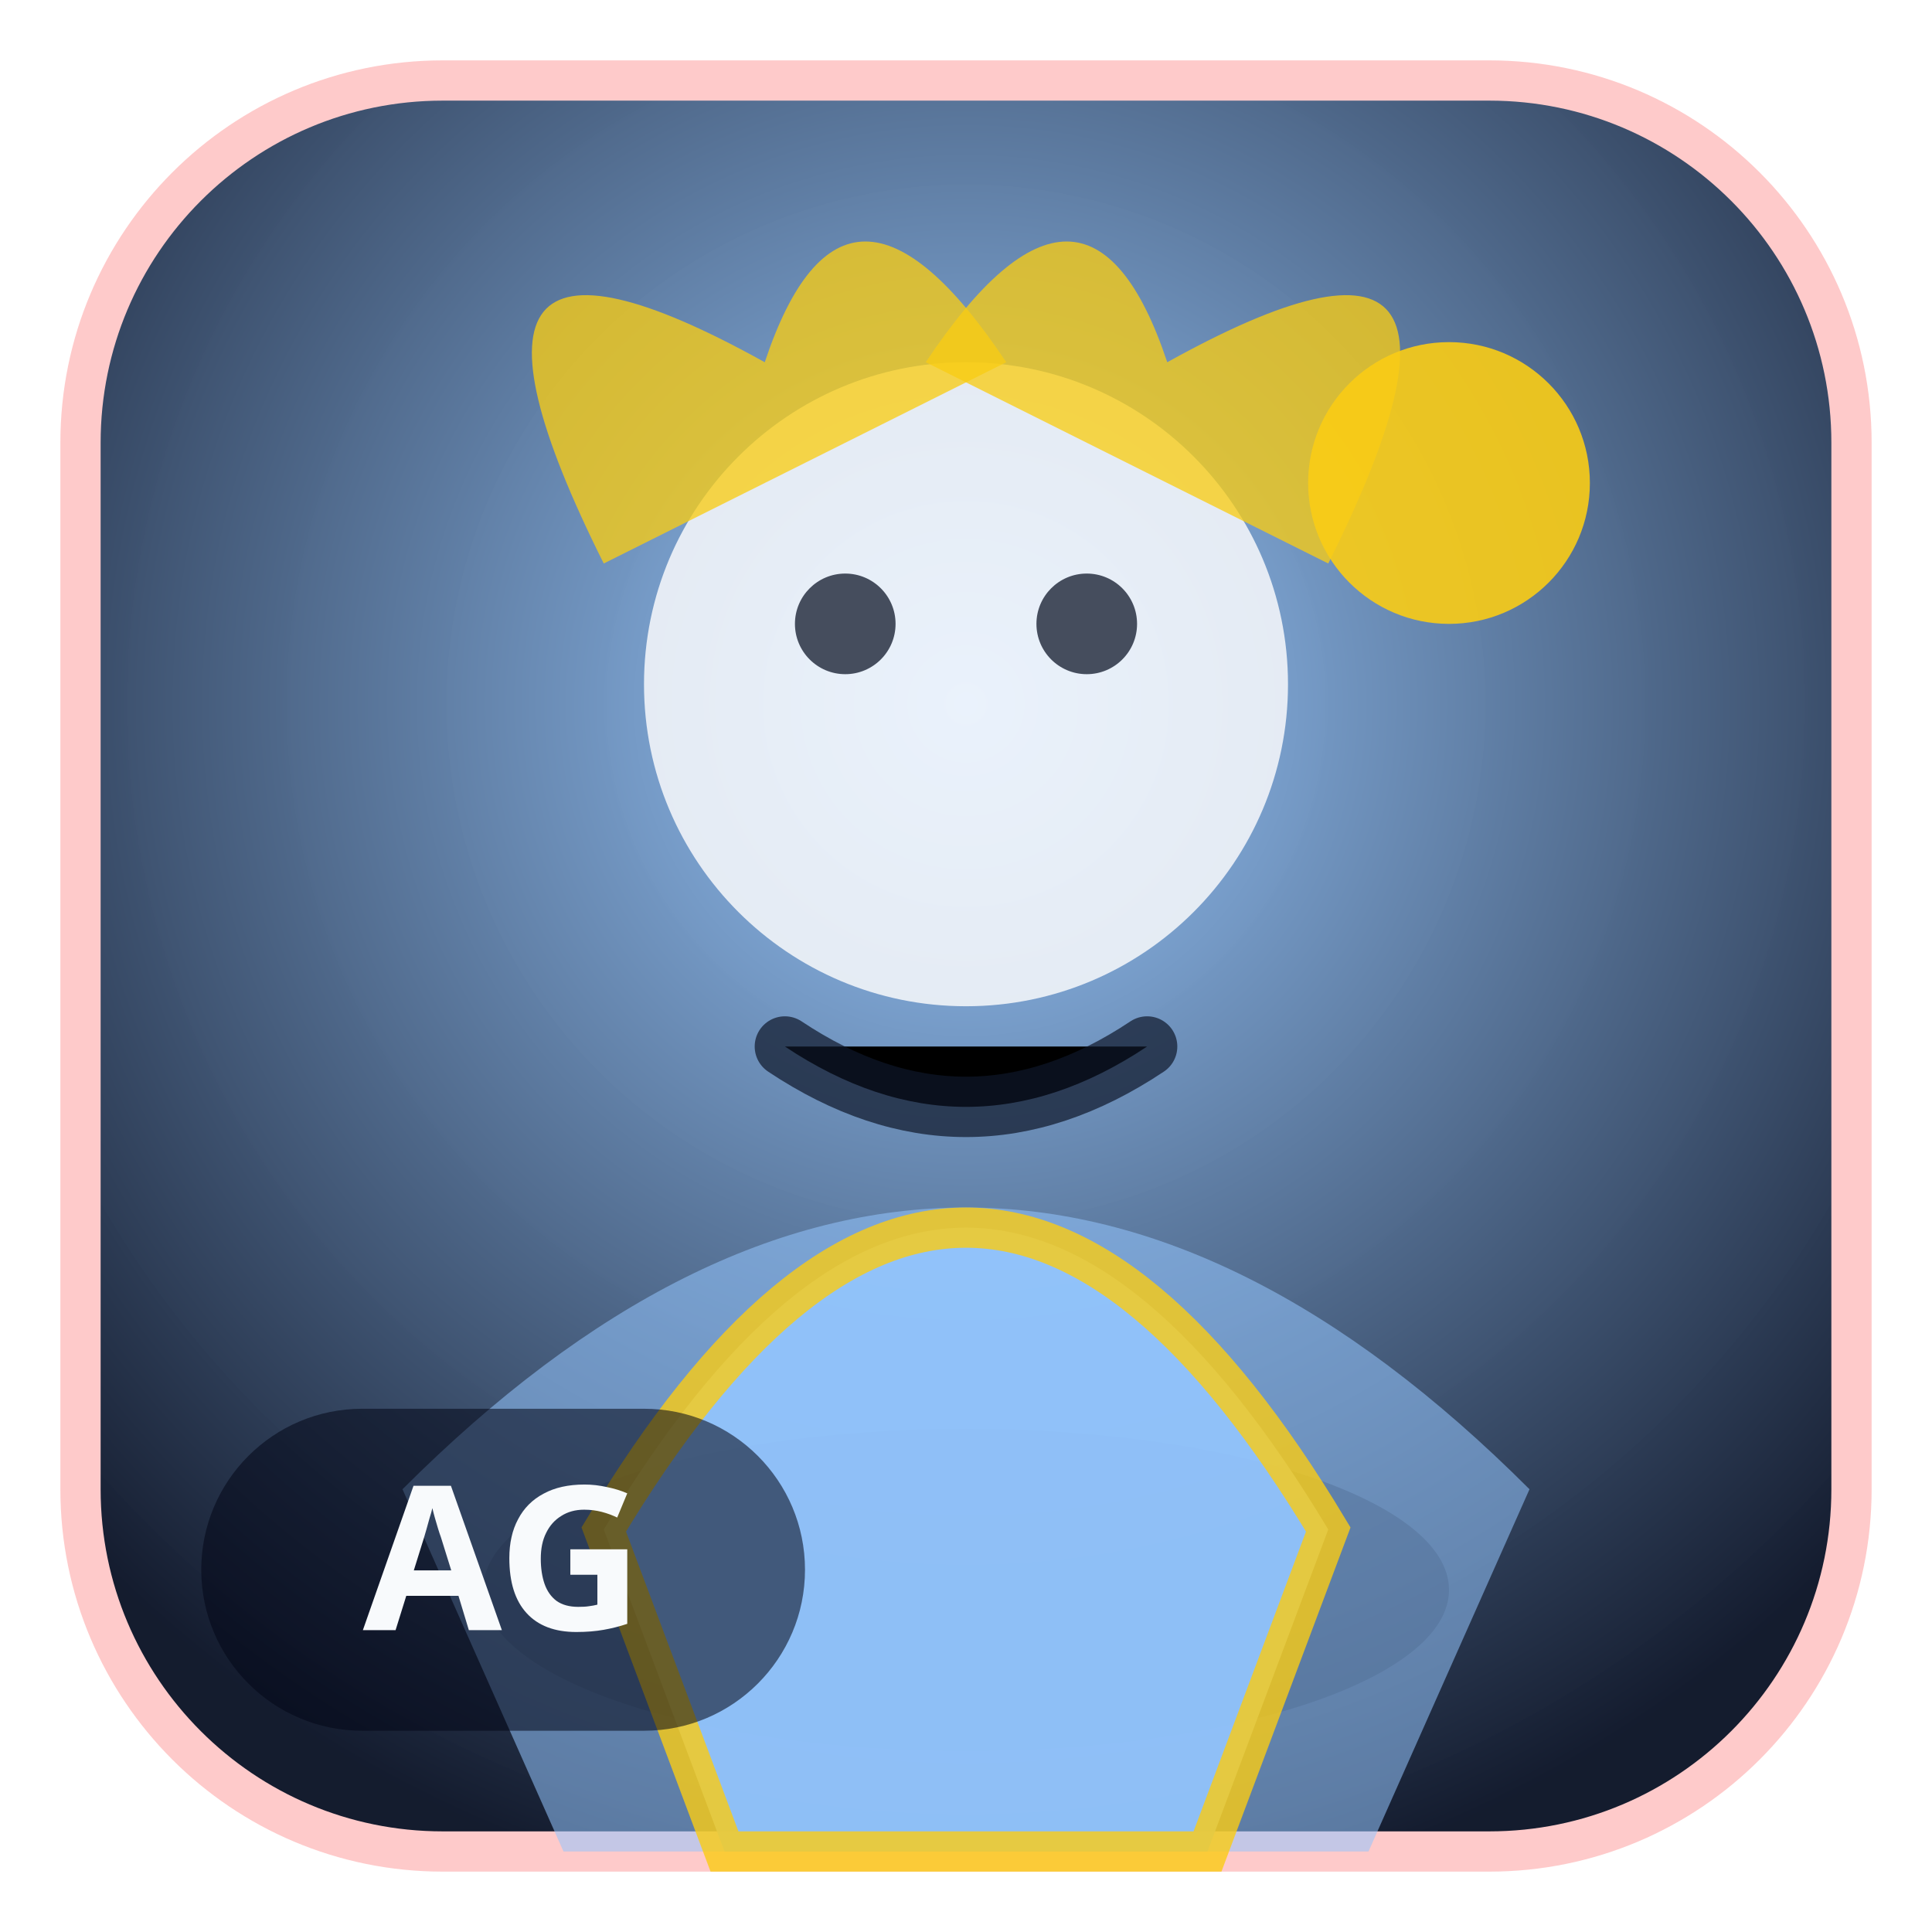
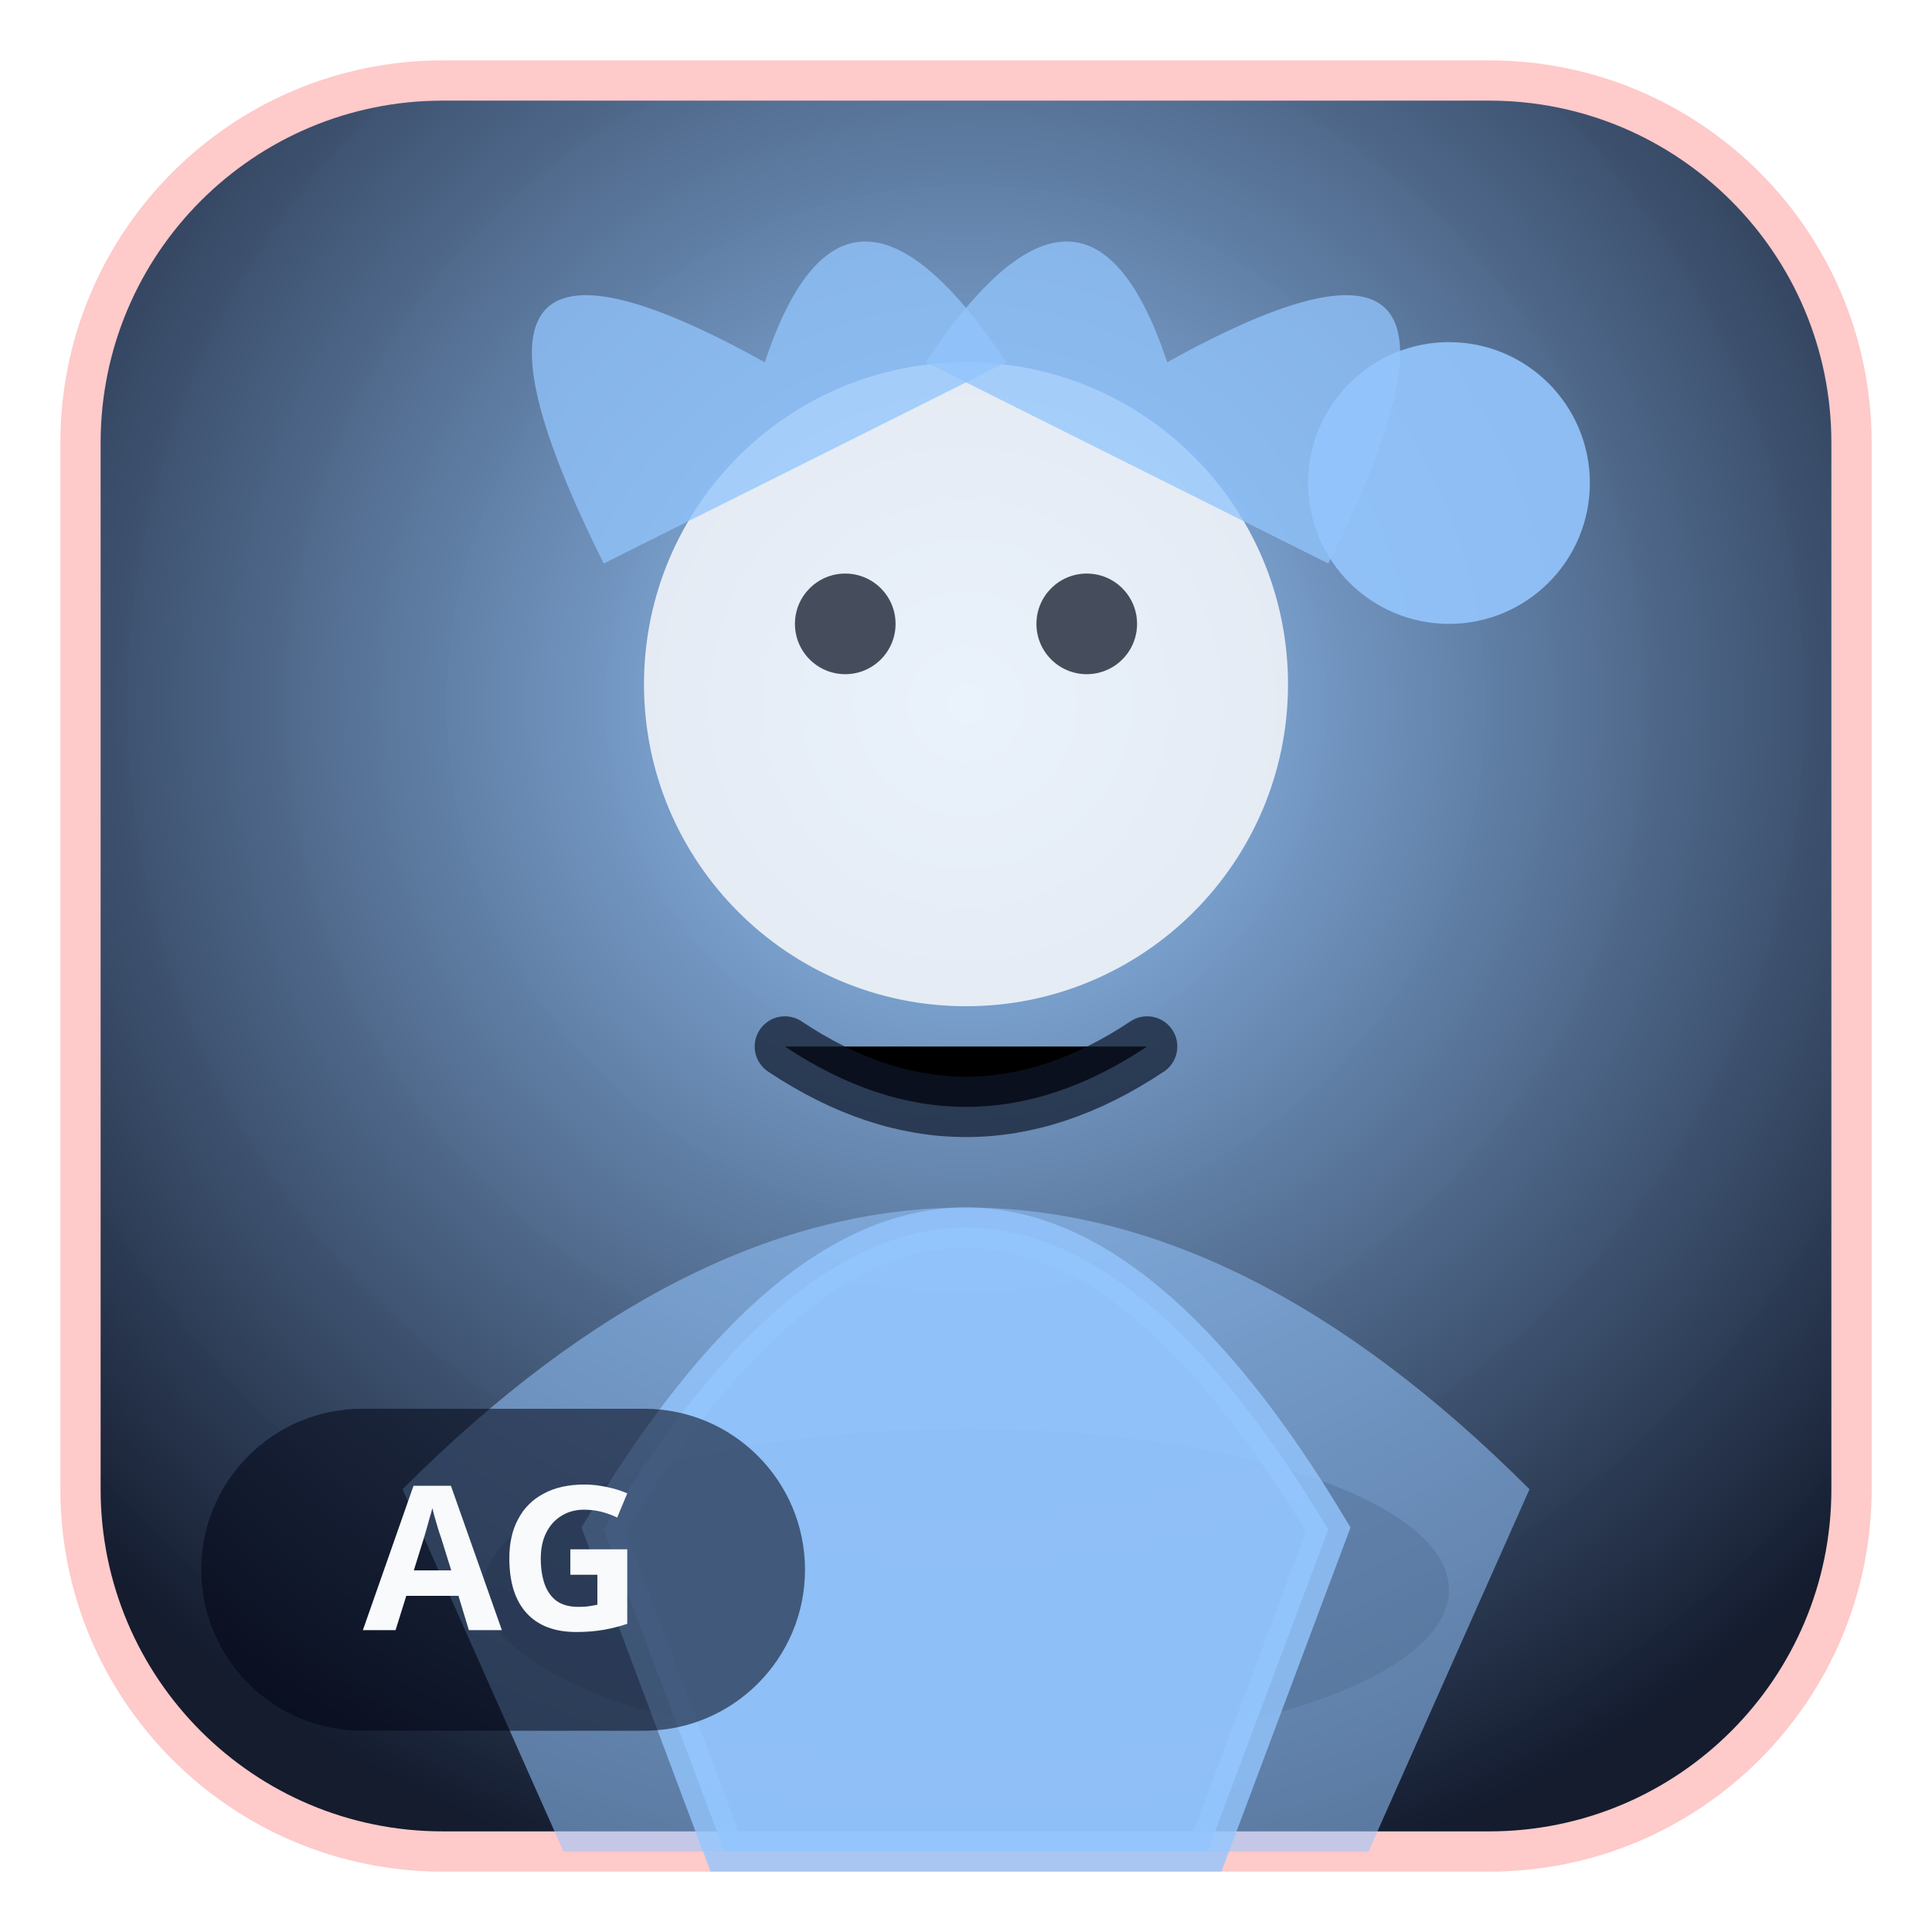
<svg xmlns="http://www.w3.org/2000/svg" width="96" height="96" viewBox="0 0 96 96">
  <defs>
    <radialGradient id="bg-granasaberWarden" cx="50%" cy="35%" r="70%">
      <stop offset="0%" stop-color="rgba(147,197,253,0.95)" />
      <stop offset="100%" stop-color="rgba(15,23,42,0.98)" />
    </radialGradient>
  </defs>
  <rect x="4" y="4" width="88" height="88" rx="18" fill="url(#bg-granasaberWarden)" stroke="#fecaca" stroke-width="2" />
  <ellipse cx="48" cy="79" rx="24" ry="8" fill="rgba(2,6,23,0.45)" />
  <circle cx="48" cy="34" r="16" fill="rgba(248,250,252,0.92)" opacity="0.92" />
-   <path d="M30 28 Q20 8 38 18 Q42 6 50 18" fill="rgba(250,204,21,0.9)" opacity="0.85" />
-   <path d="M66 28 Q76 8 58 18 Q54 6 46 18" fill="rgba(250,204,21,0.9)" opacity="0.85" />
+   <path d="M30 28 Q20 8 38 18 Q42 6 50 18" fill="rgba(147,197,253,0.9)" opacity="0.85" />
+   <path d="M66 28 Q76 8 58 18 Q54 6 46 18" fill="rgba(147,197,253,0.9)" opacity="0.85" />
  <path d="M20 74 Q48 46 76 74 L68 92 L28 92 Z" fill="rgba(147,197,253,0.55)" />
-   <path d="M30 76 Q48 46 66 76 L60 92 L36 92 Z" fill="rgba(147,197,253,0.92)" stroke="rgba(250,204,21,0.8)" stroke-width="2" />
+   <path d="M30 76 Q48 46 66 76 L60 92 L36 92 Z" fill="rgba(147,197,253,0.92)" stroke="rgba(147,197,253,0.8)" stroke-width="2" />
  <path d="M39 52 Q48 58 57 52" stroke="rgba(15,23,42,0.7)" stroke-width="3" stroke-linecap="round" />
  <circle cx="42" cy="31" r="2.5" fill="rgba(15,23,42,0.75)" />
  <circle cx="54" cy="31" r="2.5" fill="rgba(15,23,42,0.75)" />
-   <circle cx="72" cy="24" r="7" fill="#facc15" opacity="0.9" />
+   <circle cx="72" cy="24" r="7" fill="#93c5fd" opacity="0.9" />
  <rect x="10" y="70" width="30" height="16" rx="8" fill="rgba(2,6,23,0.55)" />
  <text x="25" y="81" text-anchor="middle" font-family="system-ui, sans-serif" font-size="10" font-weight="700" fill="#f8fafc">AG</text>
</svg>
